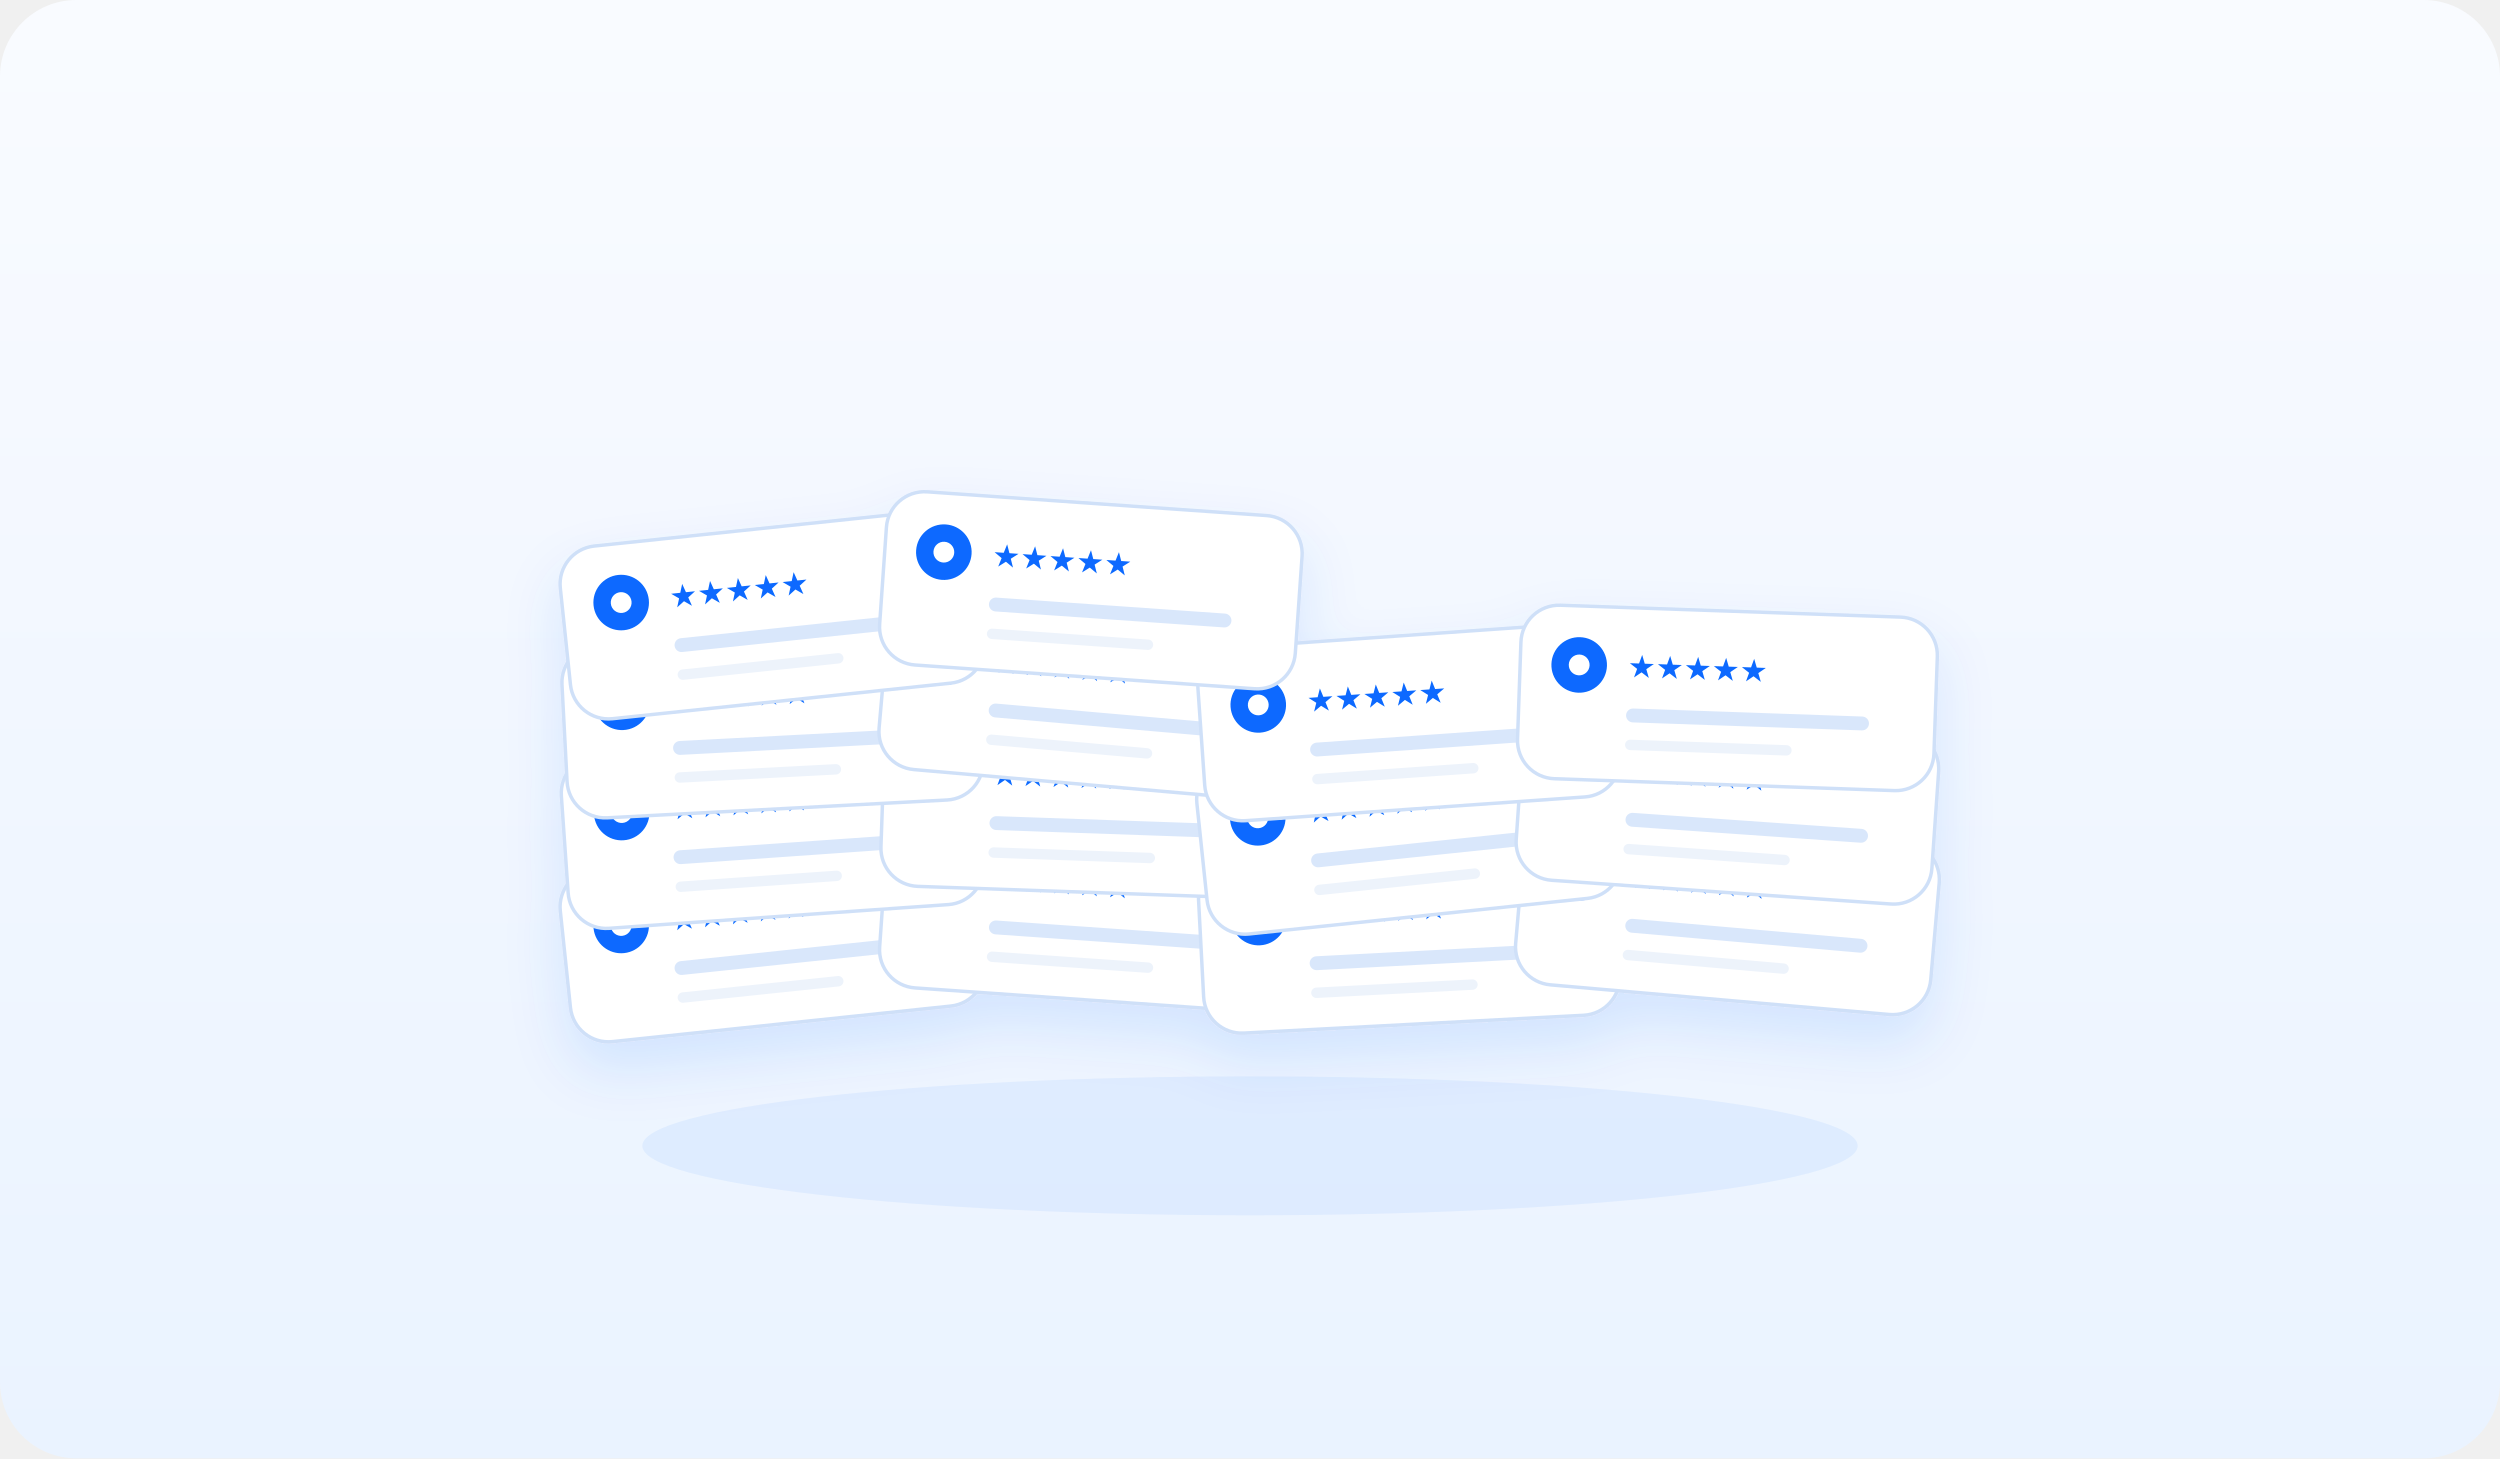
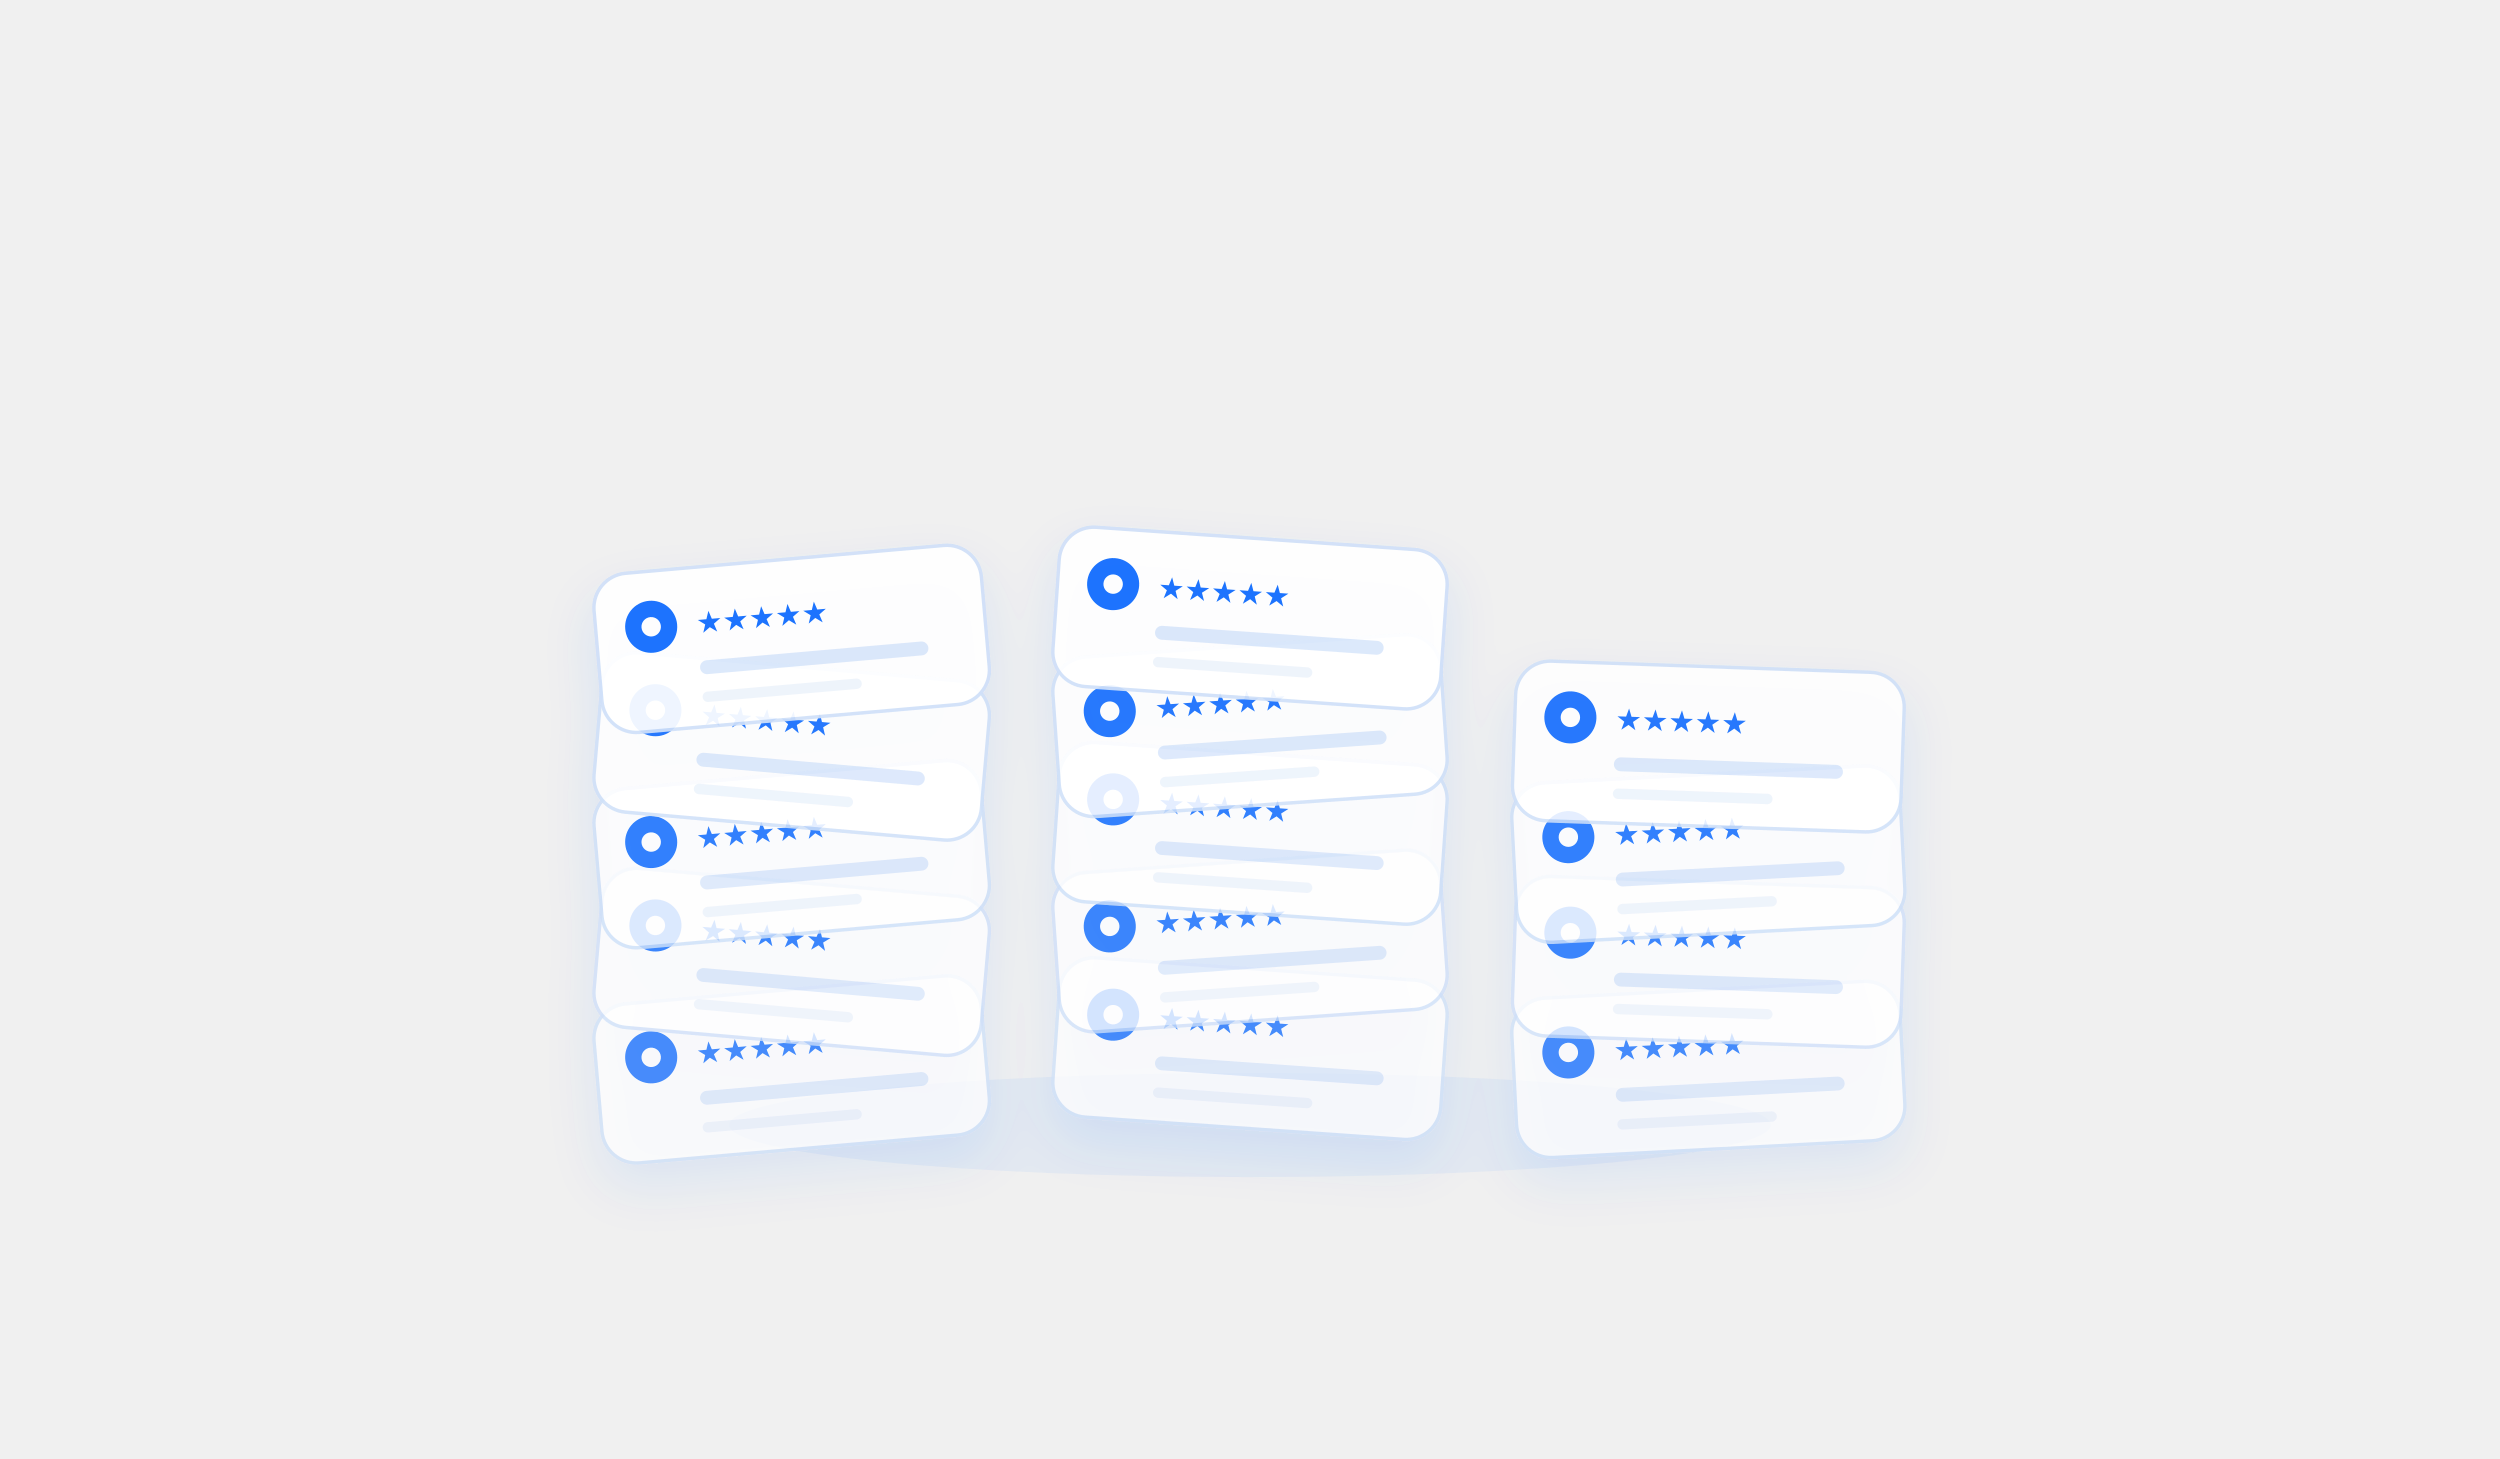
<svg xmlns="http://www.w3.org/2000/svg" viewBox="0 0 720 420">
  <defs>
-     <linearGradient id="b" x1="0" y1="0" x2="0" y2="1">
-       <stop stop-color="#f9fbff" />
-       <stop offset="1" stop-color="#eaf3ff" />
-     </linearGradient>
-     <filter id="s">
-       <feDropShadow dx="0" dy="8" stdDeviation="8" flood-color="#0869ff" flood-opacity=".12" />
+     <filter id="s" x="-30%" y="-30%" width="160%" height="180%">
+       <feDropShadow dx="0" dy="7" stdDeviation="7" flood-color="#0869ff" flood-opacity=".12" />
    </filter>
  </defs>
-   <rect width="720" height="420" rx="22" fill="url(#b)" />
-   <ellipse cx="360" cy="330" rx="175" ry="20" fill="#0869ff" opacity=".07" />
+   <ellipse cx="360" cy="324" rx="150" ry="15" fill="#0869ff" opacity=".055" />
  <g filter="url(#s)">
-     <g transform="translate(162.5 245) rotate(-6 60 25)">
-       <rect width="120" height="50" rx="11" fill="#fff" stroke="#cfe0f8" />
-       <circle cx="17" cy="17" r="8" fill="#0869ff" />
-       <circle cx="17" cy="17" r="3" fill="#fff" />
-       <text x="31" y="20" font-family="Arial,sans-serif" font-size="9" font-weight="700" fill="#0869ff">★★★★★</text>
-       <rect x="31" y="29" width="70" height="4" rx="2" fill="#d9e7fb" />
-       <rect x="31" y="38" width="48" height="3" rx="1.5" fill="#edf3fb" />
+     <g opacity="0.72" transform="translate(172 285) rotate(-5 56 23)">
+       <rect width="112" height="46" rx="10" fill="#fff" stroke="#cfe0f8" />
+       <circle cx="16" cy="16" r="7.5" fill="#0869ff" />
+       <circle cx="16" cy="16" r="2.8" fill="#fff" />
+       <text x="29" y="19" font-family="Arial,sans-serif" font-size="8.5" font-weight="700" fill="#0869ff">★★★★★</text>
+       <rect x="29" y="27" width="66" height="4" rx="2" fill="#d9e7fb" />
+       <rect x="29" y="36" width="46" height="3" rx="1.5" fill="#edf3fb" />
    </g>
-     <g transform="translate(254.1667 238) rotate(4 60 25)">
-       <rect width="120" height="50" rx="11" fill="#fff" stroke="#cfe0f8" />
-       <circle cx="17" cy="17" r="8" fill="#0869ff" />
-       <circle cx="17" cy="17" r="3" fill="#fff" />
-       <text x="31" y="20" font-family="Arial,sans-serif" font-size="9" font-weight="700" fill="#0869ff">★★★★★</text>
-       <rect x="31" y="29" width="70" height="4" rx="2" fill="#d9e7fb" />
-       <rect x="31" y="38" width="48" height="3" rx="1.5" fill="#edf3fb" />
+     <g opacity="0.72" transform="translate(304 279) rotate(4 56 23)">
+       <rect width="112" height="46" rx="10" fill="#fff" stroke="#cfe0f8" />
+       <circle cx="16" cy="16" r="7.5" fill="#0869ff" />
+       <circle cx="16" cy="16" r="2.8" fill="#fff" />
+       <text x="29" y="19" font-family="Arial,sans-serif" font-size="8.5" font-weight="700" fill="#0869ff">★★★★★</text>
+       <rect x="29" y="27" width="66" height="4" rx="2" fill="#d9e7fb" />
+       <rect x="29" y="36" width="46" height="3" rx="1.5" fill="#edf3fb" />
    </g>
-     <g transform="translate(345.8333 245) rotate(-3 60 25)">
-       <rect width="120" height="50" rx="11" fill="#fff" stroke="#cfe0f8" />
-       <circle cx="17" cy="17" r="8" fill="#0869ff" />
-       <circle cx="17" cy="17" r="3" fill="#fff" />
-       <text x="31" y="20" font-family="Arial,sans-serif" font-size="9" font-weight="700" fill="#0869ff">★★★★★</text>
-       <rect x="31" y="29" width="70" height="4" rx="2" fill="#d9e7fb" />
-       <rect x="31" y="38" width="48" height="3" rx="1.5" fill="#edf3fb" />
+     <g opacity="0.72" transform="translate(436 285) rotate(-3 56 23)">
+       <rect width="112" height="46" rx="10" fill="#fff" stroke="#cfe0f8" />
+       <circle cx="16" cy="16" r="7.5" fill="#0869ff" />
+       <circle cx="16" cy="16" r="2.8" fill="#fff" />
+       <text x="29" y="19" font-family="Arial,sans-serif" font-size="8.5" font-weight="700" fill="#0869ff">★★★★★</text>
+       <rect x="29" y="27" width="66" height="4" rx="2" fill="#d9e7fb" />
+       <rect x="29" y="36" width="46" height="3" rx="1.5" fill="#edf3fb" />
    </g>
-     <g transform="translate(437.5 238) rotate(5 60 25)">
-       <rect width="120" height="50" rx="11" fill="#fff" stroke="#cfe0f8" />
-       <circle cx="17" cy="17" r="8" fill="#0869ff" />
-       <circle cx="17" cy="17" r="3" fill="#fff" />
-       <text x="31" y="20" font-family="Arial,sans-serif" font-size="9" font-weight="700" fill="#0869ff">★★★★★</text>
-       <rect x="31" y="29" width="70" height="4" rx="2" fill="#d9e7fb" />
-       <rect x="31" y="38" width="48" height="3" rx="1.5" fill="#edf3fb" />
+     <g opacity="0.77" transform="translate(172 254) rotate(5 56 23)">
+       <rect width="112" height="46" rx="10" fill="#fff" stroke="#cfe0f8" />
+       <circle cx="16" cy="16" r="7.5" fill="#0869ff" />
+       <circle cx="16" cy="16" r="2.8" fill="#fff" />
+       <text x="29" y="19" font-family="Arial,sans-serif" font-size="8.5" font-weight="700" fill="#0869ff">★★★★★</text>
+       <rect x="29" y="27" width="66" height="4" rx="2" fill="#d9e7fb" />
+       <rect x="29" y="36" width="46" height="3" rx="1.5" fill="#edf3fb" />
    </g>
-     <g transform="translate(162.5 214) rotate(-4 60 25)">
-       <rect width="120" height="50" rx="11" fill="#fff" stroke="#cfe0f8" />
-       <circle cx="17" cy="17" r="8" fill="#0869ff" />
-       <circle cx="17" cy="17" r="3" fill="#fff" />
-       <text x="31" y="20" font-family="Arial,sans-serif" font-size="9" font-weight="700" fill="#0869ff">★★★★★</text>
-       <rect x="31" y="29" width="70" height="4" rx="2" fill="#d9e7fb" />
-       <rect x="31" y="38" width="48" height="3" rx="1.5" fill="#edf3fb" />
+     <g opacity="0.77" transform="translate(304 248) rotate(-4 56 23)">
+       <rect width="112" height="46" rx="10" fill="#fff" stroke="#cfe0f8" />
+       <circle cx="16" cy="16" r="7.5" fill="#0869ff" />
+       <circle cx="16" cy="16" r="2.8" fill="#fff" />
+       <text x="29" y="19" font-family="Arial,sans-serif" font-size="8.5" font-weight="700" fill="#0869ff">★★★★★</text>
+       <rect x="29" y="27" width="66" height="4" rx="2" fill="#d9e7fb" />
+       <rect x="29" y="36" width="46" height="3" rx="1.5" fill="#edf3fb" />
    </g>
-     <g transform="translate(254.1667 207) rotate(2 60 25)">
-       <rect width="120" height="50" rx="11" fill="#fff" stroke="#cfe0f8" />
-       <circle cx="17" cy="17" r="8" fill="#0869ff" />
-       <circle cx="17" cy="17" r="3" fill="#fff" />
-       <text x="31" y="20" font-family="Arial,sans-serif" font-size="9" font-weight="700" fill="#0869ff">★★★★★</text>
-       <rect x="31" y="29" width="70" height="4" rx="2" fill="#d9e7fb" />
-       <rect x="31" y="38" width="48" height="3" rx="1.5" fill="#edf3fb" />
+     <g opacity="0.77" transform="translate(436 254) rotate(2 56 23)">
+       <rect width="112" height="46" rx="10" fill="#fff" stroke="#cfe0f8" />
+       <circle cx="16" cy="16" r="7.5" fill="#0869ff" />
+       <circle cx="16" cy="16" r="2.8" fill="#fff" />
+       <text x="29" y="19" font-family="Arial,sans-serif" font-size="8.5" font-weight="700" fill="#0869ff">★★★★★</text>
+       <rect x="29" y="27" width="66" height="4" rx="2" fill="#d9e7fb" />
+       <rect x="29" y="36" width="46" height="3" rx="1.5" fill="#edf3fb" />
    </g>
-     <g transform="translate(345.8333 214) rotate(-6 60 25)">
-       <rect width="120" height="50" rx="11" fill="#fff" stroke="#cfe0f8" />
-       <circle cx="17" cy="17" r="8" fill="#0869ff" />
-       <circle cx="17" cy="17" r="3" fill="#fff" />
-       <text x="31" y="20" font-family="Arial,sans-serif" font-size="9" font-weight="700" fill="#0869ff">★★★★★</text>
-       <rect x="31" y="29" width="70" height="4" rx="2" fill="#d9e7fb" />
-       <rect x="31" y="38" width="48" height="3" rx="1.5" fill="#edf3fb" />
+     <g opacity="0.82" transform="translate(172 223) rotate(-5 56 23)">
+       <rect width="112" height="46" rx="10" fill="#fff" stroke="#cfe0f8" />
+       <circle cx="16" cy="16" r="7.5" fill="#0869ff" />
+       <circle cx="16" cy="16" r="2.8" fill="#fff" />
+       <text x="29" y="19" font-family="Arial,sans-serif" font-size="8.5" font-weight="700" fill="#0869ff">★★★★★</text>
+       <rect x="29" y="27" width="66" height="4" rx="2" fill="#d9e7fb" />
+       <rect x="29" y="36" width="46" height="3" rx="1.5" fill="#edf3fb" />
    </g>
-     <g transform="translate(437.5 207) rotate(4 60 25)">
-       <rect width="120" height="50" rx="11" fill="#fff" stroke="#cfe0f8" />
-       <circle cx="17" cy="17" r="8" fill="#0869ff" />
-       <circle cx="17" cy="17" r="3" fill="#fff" />
-       <text x="31" y="20" font-family="Arial,sans-serif" font-size="9" font-weight="700" fill="#0869ff">★★★★★</text>
-       <rect x="31" y="29" width="70" height="4" rx="2" fill="#d9e7fb" />
-       <rect x="31" y="38" width="48" height="3" rx="1.5" fill="#edf3fb" />
+     <g opacity="0.82" transform="translate(304 217) rotate(4 56 23)">
+       <rect width="112" height="46" rx="10" fill="#fff" stroke="#cfe0f8" />
+       <circle cx="16" cy="16" r="7.5" fill="#0869ff" />
+       <circle cx="16" cy="16" r="2.8" fill="#fff" />
+       <text x="29" y="19" font-family="Arial,sans-serif" font-size="8.5" font-weight="700" fill="#0869ff">★★★★★</text>
+       <rect x="29" y="27" width="66" height="4" rx="2" fill="#d9e7fb" />
+       <rect x="29" y="36" width="46" height="3" rx="1.5" fill="#edf3fb" />
    </g>
-     <g transform="translate(162.5 183) rotate(-3 60 25)">
-       <rect width="120" height="50" rx="11" fill="#fff" stroke="#cfe0f8" />
-       <circle cx="17" cy="17" r="8" fill="#0869ff" />
-       <circle cx="17" cy="17" r="3" fill="#fff" />
-       <text x="31" y="20" font-family="Arial,sans-serif" font-size="9" font-weight="700" fill="#0869ff">★★★★★</text>
-       <rect x="31" y="29" width="70" height="4" rx="2" fill="#d9e7fb" />
-       <rect x="31" y="38" width="48" height="3" rx="1.5" fill="#edf3fb" />
+     <g opacity="0.82" transform="translate(436 223) rotate(-3 56 23)">
+       <rect width="112" height="46" rx="10" fill="#fff" stroke="#cfe0f8" />
+       <circle cx="16" cy="16" r="7.5" fill="#0869ff" />
+       <circle cx="16" cy="16" r="2.8" fill="#fff" />
+       <text x="29" y="19" font-family="Arial,sans-serif" font-size="8.5" font-weight="700" fill="#0869ff">★★★★★</text>
+       <rect x="29" y="27" width="66" height="4" rx="2" fill="#d9e7fb" />
+       <rect x="29" y="36" width="46" height="3" rx="1.5" fill="#edf3fb" />
    </g>
-     <g transform="translate(254.1667 176) rotate(5 60 25)">
-       <rect width="120" height="50" rx="11" fill="#fff" stroke="#cfe0f8" />
-       <circle cx="17" cy="17" r="8" fill="#0869ff" />
-       <circle cx="17" cy="17" r="3" fill="#fff" />
-       <text x="31" y="20" font-family="Arial,sans-serif" font-size="9" font-weight="700" fill="#0869ff">★★★★★</text>
-       <rect x="31" y="29" width="70" height="4" rx="2" fill="#d9e7fb" />
-       <rect x="31" y="38" width="48" height="3" rx="1.5" fill="#edf3fb" />
+     <g opacity="0.87" transform="translate(172 192) rotate(5 56 23)">
+       <rect width="112" height="46" rx="10" fill="#fff" stroke="#cfe0f8" />
+       <circle cx="16" cy="16" r="7.5" fill="#0869ff" />
+       <circle cx="16" cy="16" r="2.8" fill="#fff" />
+       <text x="29" y="19" font-family="Arial,sans-serif" font-size="8.5" font-weight="700" fill="#0869ff">★★★★★</text>
+       <rect x="29" y="27" width="66" height="4" rx="2" fill="#d9e7fb" />
+       <rect x="29" y="36" width="46" height="3" rx="1.5" fill="#edf3fb" />
    </g>
-     <g transform="translate(345.8333 183) rotate(-4 60 25)">
-       <rect width="120" height="50" rx="11" fill="#fff" stroke="#cfe0f8" />
-       <circle cx="17" cy="17" r="8" fill="#0869ff" />
-       <circle cx="17" cy="17" r="3" fill="#fff" />
-       <text x="31" y="20" font-family="Arial,sans-serif" font-size="9" font-weight="700" fill="#0869ff">★★★★★</text>
-       <rect x="31" y="29" width="70" height="4" rx="2" fill="#d9e7fb" />
-       <rect x="31" y="38" width="48" height="3" rx="1.5" fill="#edf3fb" />
+     <g opacity="0.87" transform="translate(304 186) rotate(-4 56 23)">
+       <rect width="112" height="46" rx="10" fill="#fff" stroke="#cfe0f8" />
+       <circle cx="16" cy="16" r="7.5" fill="#0869ff" />
+       <circle cx="16" cy="16" r="2.8" fill="#fff" />
+       <text x="29" y="19" font-family="Arial,sans-serif" font-size="8.5" font-weight="700" fill="#0869ff">★★★★★</text>
+       <rect x="29" y="27" width="66" height="4" rx="2" fill="#d9e7fb" />
+       <rect x="29" y="36" width="46" height="3" rx="1.5" fill="#edf3fb" />
    </g>
-     <g transform="translate(437.5 176) rotate(2 60 25)">
-       <rect width="120" height="50" rx="11" fill="#fff" stroke="#cfe0f8" />
-       <circle cx="17" cy="17" r="8" fill="#0869ff" />
-       <circle cx="17" cy="17" r="3" fill="#fff" />
-       <text x="31" y="20" font-family="Arial,sans-serif" font-size="9" font-weight="700" fill="#0869ff">★★★★★</text>
-       <rect x="31" y="29" width="70" height="4" rx="2" fill="#d9e7fb" />
-       <rect x="31" y="38" width="48" height="3" rx="1.5" fill="#edf3fb" />
+     <g opacity="0.87" transform="translate(436 192) rotate(2 56 23)">
+       <rect width="112" height="46" rx="10" fill="#fff" stroke="#cfe0f8" />
+       <circle cx="16" cy="16" r="7.5" fill="#0869ff" />
+       <circle cx="16" cy="16" r="2.8" fill="#fff" />
+       <text x="29" y="19" font-family="Arial,sans-serif" font-size="8.5" font-weight="700" fill="#0869ff">★★★★★</text>
+       <rect x="29" y="27" width="66" height="4" rx="2" fill="#d9e7fb" />
+       <rect x="29" y="36" width="46" height="3" rx="1.5" fill="#edf3fb" />
    </g>
-     <g transform="translate(162.5 152) rotate(-6 60 25)">
-       <rect width="120" height="50" rx="11" fill="#fff" stroke="#cfe0f8" />
-       <circle cx="17" cy="17" r="8" fill="#0869ff" />
-       <circle cx="17" cy="17" r="3" fill="#fff" />
-       <text x="31" y="20" font-family="Arial,sans-serif" font-size="9" font-weight="700" fill="#0869ff">★★★★★</text>
-       <rect x="31" y="29" width="70" height="4" rx="2" fill="#d9e7fb" />
-       <rect x="31" y="38" width="48" height="3" rx="1.5" fill="#edf3fb" />
+     <g opacity="0.92" transform="translate(172 161) rotate(-5 56 23)">
+       <rect width="112" height="46" rx="10" fill="#fff" stroke="#cfe0f8" />
+       <circle cx="16" cy="16" r="7.5" fill="#0869ff" />
+       <circle cx="16" cy="16" r="2.8" fill="#fff" />
+       <text x="29" y="19" font-family="Arial,sans-serif" font-size="8.5" font-weight="700" fill="#0869ff">★★★★★</text>
+       <rect x="29" y="27" width="66" height="4" rx="2" fill="#d9e7fb" />
+       <rect x="29" y="36" width="46" height="3" rx="1.5" fill="#edf3fb" />
    </g>
-     <g transform="translate(254.1667 145) rotate(4 60 25)">
-       <rect width="120" height="50" rx="11" fill="#fff" stroke="#cfe0f8" />
-       <circle cx="17" cy="17" r="8" fill="#0869ff" />
-       <circle cx="17" cy="17" r="3" fill="#fff" />
-       <text x="31" y="20" font-family="Arial,sans-serif" font-size="9" font-weight="700" fill="#0869ff">★★★★★</text>
-       <rect x="31" y="29" width="70" height="4" rx="2" fill="#d9e7fb" />
-       <rect x="31" y="38" width="48" height="3" rx="1.5" fill="#edf3fb" />
+     <g opacity="0.92" transform="translate(304 155) rotate(4 56 23)">
+       <rect width="112" height="46" rx="10" fill="#fff" stroke="#cfe0f8" />
+       <circle cx="16" cy="16" r="7.5" fill="#0869ff" />
+       <circle cx="16" cy="16" r="2.8" fill="#fff" />
+       <text x="29" y="19" font-family="Arial,sans-serif" font-size="8.5" font-weight="700" fill="#0869ff">★★★★★</text>
+       <rect x="29" y="27" width="66" height="4" rx="2" fill="#d9e7fb" />
+       <rect x="29" y="36" width="46" height="3" rx="1.5" fill="#edf3fb" />
    </g>
  </g>
</svg>
